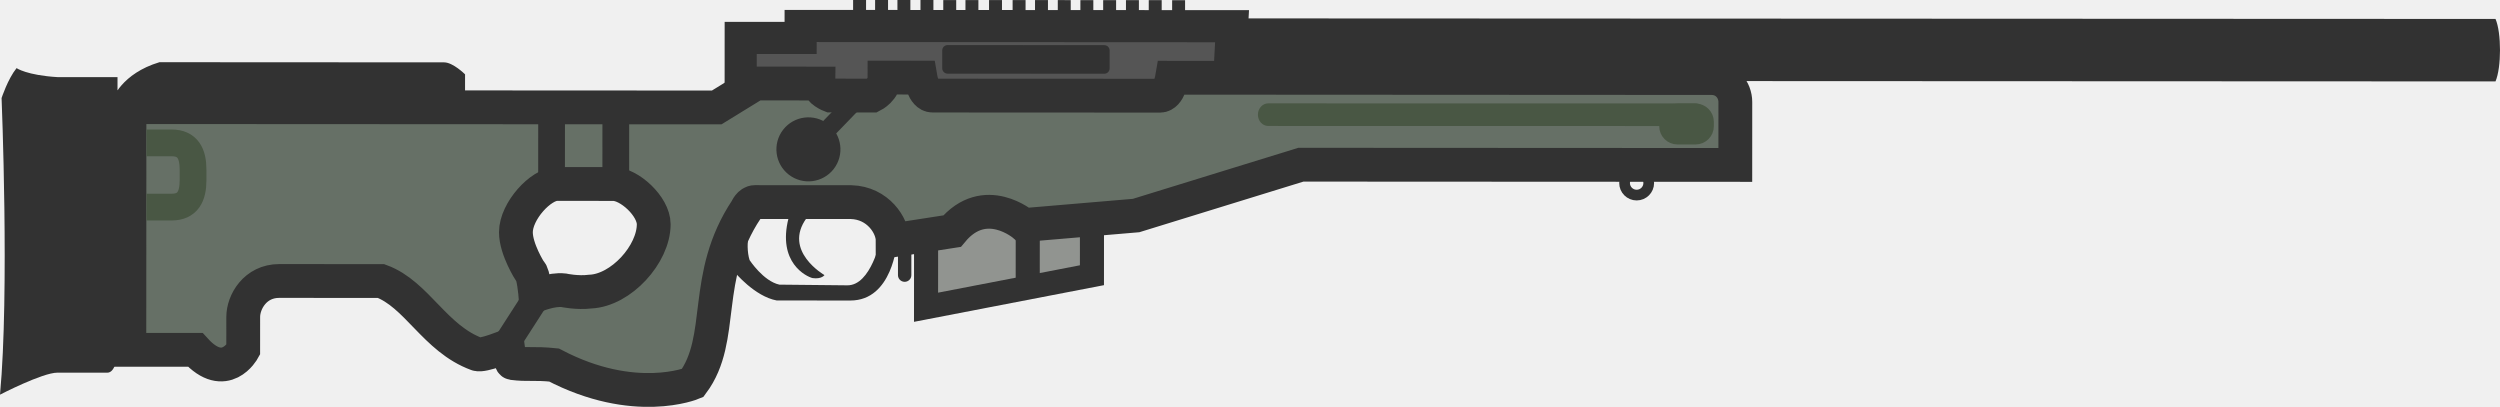
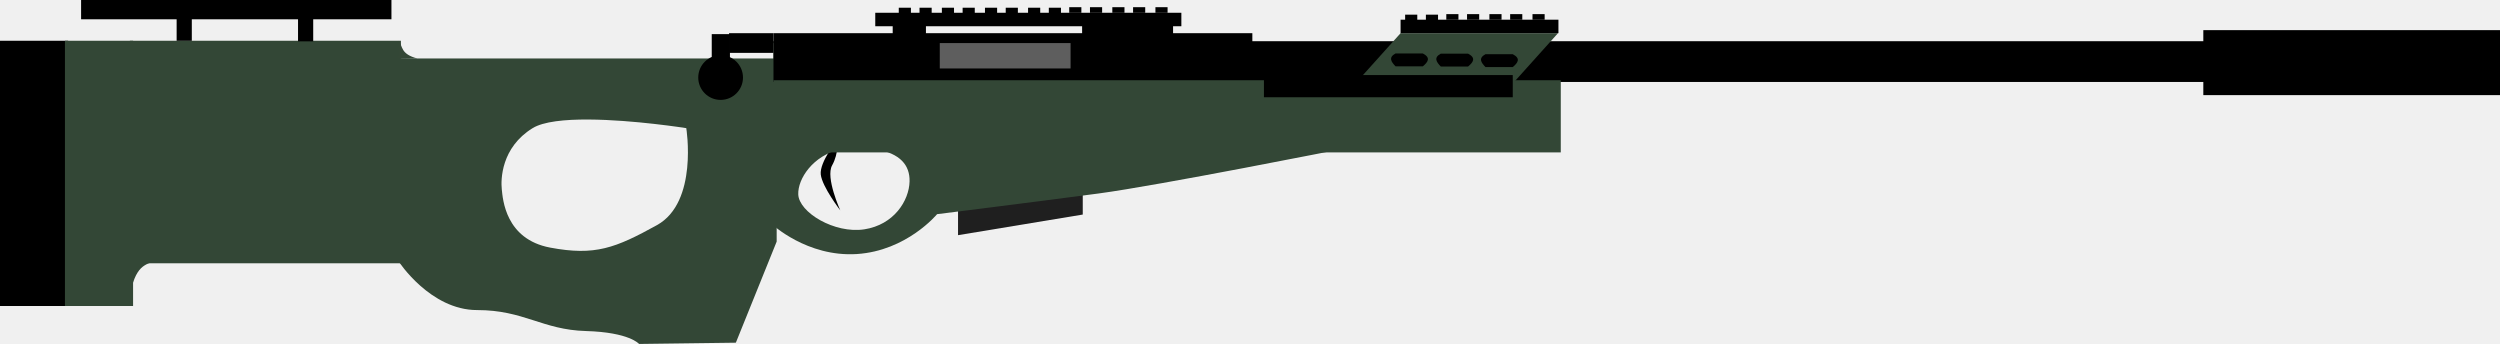
- <svg xmlns="http://www.w3.org/2000/svg" width="50mm" height="8.137mm" viewBox="0 0 50 8.137" version="1.1" id="svg5">
+ <svg xmlns="http://www.w3.org/2000/svg" width="50mm" height="6.879mm" viewBox="0 0 50 6.879" version="1.1" id="svg5">
  <defs id="defs2" />
-   <g id="layer1" transform="matrix(0.2416766,0,0,0.2416766,-3.589932,-28.0759)">
-     <path d="M 96.114,52.239 96.399,46.629 l -38.108,0.113 0.003,1.058 -5.293,0.016 0.015,5.046" fill="#fff" stroke="#323232" stroke-width="2.836" id="path1" style="fill:#555555;fill-opacity:1" transform="matrix(0.9368672,0.00328666,-0.00328666,0.9368672,26.65328,74.33768)" />
-     <path d="M 69.456,71.549 84.1,68.669 84.084,63.47 77.931,64.084 c -1.43,-1.219 -4.014,-1.056 -5.66,0.496 l -2.834,0.352 z" fill="#fff" stroke="#323232" stroke-width="2.127" id="path2" style="fill:#919490;fill-opacity:1" transform="matrix(0.9368672,0.00328666,-0.00328666,0.9368672,26.65328,74.33768)" />
-     <path d="m 91.12,51.2 c 0,0 -0.26,1.589 -1.054,1.59 L 69.954,52.85 C 69.16,52.853 68.89,51.266 68.89,51.266 l -3.175,0.01 c 0.003,1.058 -1.054,1.59 -1.054,1.59 l -3.705,0.011 c 0,0 -1.06,-0.396 -1.062,-1.055 l -5.557,0.016 -3.434,2.127 -51.87,0.154 0.064,21.436 5.822,-0.018 c 2.655,2.904 4.234,-0.012 4.234,-0.012 L 9.145,72.614 c -0.004,-1.323 1.049,-3.179 3.166,-3.185 l 8.998,-0.027 c 3.179,1.152 4.762,5.082 8.507,6.433 0.506,0.182 2.699,-0.737 2.699,-0.737 0,0 0.197,1.481 0.435,1.511 1.336,0.169 1.895,-0.018 3.662,0.158 7.141,3.709 12.246,1.551 12.246,1.551 2.93,-3.967 0.74,-9.376 4.718,-15.381 0,0 0.255,-0.624 0.728,-0.626 l 8.508,-0.025 c 2.363,0.059 3.669,2.064 3.673,3.364 l 5.246,-0.832 c 2.894,-3.512 6.355,-0.561 6.355,-0.561 l 9.894,-0.874 14.542,-4.542 38.373,-0.114 -0.017,-5.557 c -0.003,-1.058 -0.8,-2.115 -2.123,-2.11 z m -49.342,9.56 c 1.418,-0.02 3.593,1.957 3.598,3.543 0.008,2.646 -2.865,5.842 -5.582,5.968 -1.155,0.15 -2.364,-0.111 -2.364,-0.111 -1.064,-0.115 -2.48,0.491 -2.48,0.491 0,0 -0.173,-2.002 -0.479,-2.137 0,0 -1.263,-1.949 -1.266,-3.465 -0.005,-1.869 2.189,-4.27 3.607,-4.275 z" fill="#fff" stroke="#323232" stroke-width="2.986" id="path3" style="fill:#667066;fill-opacity:1" transform="matrix(0.9368672,0.00328666,-0.00328666,0.9368672,26.65328,74.33768)" />
-     <path d="m 0.565,62.945 2.222,-0.009 c 1.418,-0.004 1.888,-0.95 1.884,-2.368 L 4.668,59.622 C 4.664,58.204 4.188,57.26 2.771,57.265 l -2.223,0.008" fill="none" stroke="#7e7e7e" stroke-width="2.363" id="path4" style="fill:none;fill-opacity:1;stroke:#495744;stroke-opacity:1" transform="matrix(0.9368672,0.00328666,-0.00328666,0.9368672,26.65328,74.33768)" />
-     <circle transform="matrix(0.7397735,0.5748619,-0.5748619,0.7397735,26.65328,74.33768)" cx="81.935" cy="9.587" r="2.828" fill="#323232" id="circle4" />
-     <path d="m 63.07,52.077 0.004,1.323 -3.693,3.848" fill="none" stroke="#323232" stroke-width="1.588" id="path5" transform="matrix(0.9368672,0.00328666,-0.00328666,0.9368672,26.65328,74.33768)" />
-     <path d="m 62.772,70.978 -6.508,0.019 c -1.957,-0.353 -3.73,-2.499 -3.73,-2.499 0,0 -0.474,-4 1.407,-4.768 0,0 -0.531,2.334 -0.087,3.705 0,0 1.22,1.86 2.638,2.162 l 5.986,0.04 c 2.128,0.036 2.943,-4.103 2.943,-4.103 l 1.437,0.351 c 0,0 -0.358,5.082 -4.086,5.093 z M 57.283,63.72 c -0.993,3.948 1.603,5.154 2.133,5.287 0.814,0.114 1.058,-0.268 1.058,-0.268 0,0 -3.712,-2.106 -1.603,-5.023 z M 1.668,50.141 26.808,50.067 c 0.795,-0.002 1.857,1.053 1.857,1.053 l 0.006,2.234 -31.125,0.077 c 0,0 0.75,-2.265 4.122,-3.29 z m 63.194,-5.715 1.143,-0.004 0.005,1.719 -1.144,0.003 z m 1.972,-0.006 1.143,-0.004 0.005,1.718 -1.143,0.003 z m 2.036,-0.007 1.142,-0.003 0.005,1.718 -1.142,0.004 z m 2.013,-0.005 1.143,-0.004 0.005,1.719 -1.143,0.002 z m 1.96,-0.006 1.143,-0.004 0.005,1.719 -1.143,0.003 z m 2.082,-0.007 1.144,-0.003 0.005,1.718 -1.143,0.003 z m 2.083,-0.006 1.144,-0.003 0.005,1.718 -1.144,0.003 z m 1.979,-0.006 1.143,-0.003 0.005,1.718 -1.143,0.004 z m 2.011,-0.006 1.144,-0.003 0.005,1.718 -1.144,0.003 z m 1.997,-0.005 1.143,-0.003 0.005,1.717 -1.144,0.003 z m 2.012,-0.006 1.143,-0.003 0.005,1.718 -1.144,0.003 z m 2.013,-0.006 1.143,-0.004 0.005,1.719 -1.143,0.003 z m 2.013,-0.006 1.143,-0.003 0.005,1.718 -1.144,0.003 z m 2.066,-0.006 1.143,-0.004 0.005,1.719 -1.143,0.003 z m -28.18,0.084 1.144,-0.004 0.005,1.719 -1.144,0.003 z" fill="#323232" id="path6" transform="matrix(0.9368672,0.00328666,-0.00328666,0.9368672,26.65328,74.33768)" />
-     <circle transform="matrix(0.9368728,5.0690992e-4,-5.0690992e-4,0.9368728,26.65328,74.33768)" cx="132.007" cy="60.747" r="1.067" fill="none" stroke="#323232" stroke-width="0.945" stroke-linecap="round" id="circle6" />
-     <path d="M 96.397,45.939 208,45.597 c 0.533,1.224 0.542,4.29 0.016,5.518 L 96.413,51.457 Z" fill="#323232" id="path7" transform="matrix(0.9368672,0.00328666,-0.00328666,0.9368672,26.65328,74.33768)" />
-     <path d="M 78.43,69.33 78.416,64.603" fill="none" stroke="#323232" stroke-width="2.127" id="path8" transform="matrix(0.9368672,0.00328666,-0.00328666,0.9368672,26.65328,74.33768)" />
-     <path d="m 35.892,69.455 -4.234,6.63" fill="none" stroke="#323232" stroke-width="2.363" id="path9" transform="matrix(0.9368672,0.00328666,-0.00328666,0.9368672,26.65328,74.33768)" />
-     <rect transform="matrix(0.9368728,5.0690992e-4,-5.0690992e-4,0.9368728,26.65328,74.33768)" width="3.171" height="1.96" x="134.824" y="54.552" ry="0.784" rx="0.784" fill="none" stroke="#7e7e7e" stroke-width="1.654" stroke-linecap="round" id="rect9" style="fill:#495744;fill-opacity:1;stroke:#495744;stroke-opacity:1" />
-     <path d="m 41.994,55.087 0.018,6.145 m -5.69,-6.128 0.018,6.144" fill="none" stroke="#323232" stroke-width="2.363" id="path10" transform="matrix(0.9368672,0.00328666,-0.00328666,0.9368672,26.65328,74.33768)" />
-     <rect width="39.584" height="1.997" x="98.643" y="53.763" rx="0.91" ry="1.124" transform="matrix(0.9368729,1.7987786e-4,-0.00212571,0.9368726,26.65328,74.33768)" fill="#7e7e7e" id="rect10" style="fill:#495744;fill-opacity:1" />
-     <rect transform="matrix(0.9368728,5.0690992e-4,-5.0690992e-4,0.9368728,26.65328,74.33768)" width="14.787" height="2.526" x="70.662" y="48.594" rx="0.473" ry="0.473" fill="#323232" id="rect11" />
-     <path d="m 67.55,66.355 0.007,2.363" fill="none" stroke="#323232" stroke-width="1.182" stroke-linecap="round" id="path11" transform="matrix(0.9368672,0.00328666,-0.00328666,0.9368672,26.65328,74.33768)" />
-     <path d="m -2.033,51.476 0.073,24.546 c 0,0 -0.144,1.559 -0.881,1.561 l -4.407,0.013 c -1.323,0.004 -5.067,1.962 -5.067,1.962 0.812,-9 0.048,-26.2 0.048,-26.2 0,0 0.546,-1.697 1.315,-2.65 0,0 0.899,0.63 3.627,0.783 z" fill="#323232" id="path12" transform="matrix(0.9368672,0.00328666,-0.00328666,0.9368672,26.65328,74.33768)" />
+   <g id="layer1" transform="matrix(0.1927958,0,0,0.1927958,-0.3718477,-21.53705)">
+     <rect style="fill:#000000;fill-opacity:1;stroke-width:0.03;stroke-linecap:square" id="rect880" width="7.069" height="27.516" x="1.929" y="115.937" />
+     <rect style="fill:#334736;fill-opacity:1;stroke-width:0.03;stroke-linecap:square" id="rect880-3" width="7.069" height="27.516" x="8.665" y="115.937" />
+     <rect style="fill:#334736;fill-opacity:1;stroke-width:0.033;stroke-linecap:square" id="rect1011" width="28.117" height="23.084" x="15.401" y="115.937" />
+     <path style="fill:#334736;fill-opacity:1;stroke:none;stroke-width:0.137px;stroke-linecap:butt;stroke-linejoin:miter;stroke-opacity:1" d="m 15.607,141.452 c 0.69,-2.628 1.861,-2.268 2.764,-2.898 l -2.817,0.006 z" id="path1148" />
+     <path style="fill:#344736;fill-opacity:1;stroke:none;stroke-width:0.091px;stroke-linecap:butt;stroke-linejoin:miter;stroke-opacity:1" d="m 45.23,117.777 c -1.749,-0.459 -1.51,-1.239 -1.929,-1.84 l 0.004,1.875 z" id="path1148-6" />
+     <path id="path1775" style="fill:#334736;fill-opacity:1;stroke:none;stroke-width:0.137px;stroke-linecap:butt;stroke-linejoin:miter;stroke-opacity:1" d="m 42.928,117.772 0.357,21.058 c 0,0 3.278,5.048 8.138,5.045 4.86,-0.003 6.761,2.047 11.286,2.175 4.525,0.128 5.515,1.34 5.515,1.34 l 10.04,-0.132 4.234,-10.488 v -18.998 z m 20.062,6.336 c 4.675,0.027 10.131,0.894 10.131,0.894 0,0 1.26,7.683 -3.043,10.061 -4.303,2.378 -6.422,3.209 -11.076,2.332 -4.654,-0.877 -4.913,-5.041 -5.02,-6.048 -0.107,-1.007 -0.072,-4.332 3.199,-6.345 1.124,-0.692 3.359,-0.909 5.808,-0.894 z" />
+     <rect style="fill:#334736;fill-opacity:1;stroke:none;stroke-width:0.04;stroke-linecap:square" id="rect3017" width="49.638" height="5.833" x="82.167" y="115.984" />
+     <path id="rect3017-7" style="stroke-width:0.06;stroke-linecap:square" d="M 82.167,115.984 H 230.894 v 4.227 H 82.167 Z" />
+     <rect style="fill:#000000;fill-opacity:1;stroke:none;stroke-width:0.159;stroke-linecap:square" id="rect3148" width="30.776" height="6.741" x="230.494" y="114.836" />
+     <rect style="fill:#000000;fill-opacity:1;stroke:none;stroke-width:0.054;stroke-linecap:square" id="rect5599" width="1.888" height="3.258" x="75.762" y="115.249" />
+     <circle style="fill:#000000;fill-opacity:1;stroke:none;stroke-width:0.084;stroke-linecap:square" id="path5791" cx="76.683" cy="119.752" r="2.321" />
+     <path style="fill:#000000;fill-opacity:1;stroke:none;stroke-width:0.265px;stroke-linecap:butt;stroke-linejoin:miter;stroke-opacity:1" d="m 88.804,126.172 c 0,0 -1.878,2.36 -1.732,3.638 0.146,1.278 2.026,3.724 2.026,3.724 0,0 -1.556,-3.41 -0.848,-4.671 0.708,-1.261 0.554,-2.691 0.554,-2.691 v 0 0" id="path5940" />
+     <path style="fill:#1f1f1f;fill-opacity:1;stroke:none;stroke-width:0.265px;stroke-linecap:butt;stroke-linejoin:miter;stroke-opacity:1" d="m 101.312,132.747 v 3.358 l 12.938,-2.139 v -2.534 z" id="path6495" />
+     <rect style="fill:#5e5e5e;fill-opacity:1;stroke:none;stroke-width:0.065;stroke-linecap:square" id="rect6864" width="13.568" height="2.794" x="99.418" y="116.018" />
+     <rect style="fill:#000000;fill-opacity:1;stroke:none;stroke-width:0.024;stroke-linecap:square" id="rect6971" width="49.676" height="1.026" x="82.167" y="115.152" />
+     <path id="path4488" style="fill:#334736;fill-opacity:1;stroke:none;stroke-width:0.265px;stroke-linecap:butt;stroke-linejoin:miter;stroke-opacity:1" d="m 141.205,127.151 -48.445,0.029 c 2.588,0.441 3.561,1.695 3.524,3.343 -0.045,2.002 -1.62,4.504 -4.699,4.977 -3.079,0.473 -6.786,-1.757 -6.848,-3.635 -0.053,-1.587 1.496,-4.021 4.402,-4.683 l -7.304,0.004 0.134,7.749 c 0,0 3.673,3.463 8.853,3.127 5.18,-0.336 8.316,-4.136 8.316,-4.136 0,0 10.51,-1.315 16.742,-2.144 6.233,-0.829 25.325,-4.632 25.325,-4.632 z" />
+     <rect style="fill:#334736;fill-opacity:1;stroke:none;stroke-width:0.197;stroke-linecap:square" id="rect3603" width="81.671" height="7.487" x="82.167" y="120.032" />
+     <path id="rect3603-2" style="fill:#334736;stroke-width:0.074;stroke-linecap:square" d="m 147.22,115.152 h 16.328 l -4.763,5.301 h -16.328 z" />
+     <rect style="fill:#000000;fill-opacity:1;stroke-width:0.089;stroke-linecap:square" id="rect4163" width="4.607" height="2.042" x="77.559" y="115.152" />
+     <rect style="fill:#000000;fill-opacity:1;stroke-width:0.065;stroke-linecap:square" id="rect4393" width="32.195" height="2.001" x="10.341" y="111.709" />
+     <rect style="fill:#000000;fill-opacity:1;stroke-width:0.066;stroke-linecap:square" id="rect4397" width="1.574" height="2.378" x="32.846" y="113.621" />
+     <rect style="fill:#000000;fill-opacity:1;stroke-width:0.066;stroke-linecap:square" id="rect4397-3" width="1.574" height="2.378" x="20.252" y="113.564" />
+     <rect style="fill:#000000;fill-opacity:1;stroke-width:0.092;stroke-linecap:square" id="rect5300" width="3.448" height="1.746" x="94.534" y="114.385" />
+     <rect style="fill:#000000;fill-opacity:1;stroke-width:0.052;stroke-linecap:square" id="rect5404" width="31.753" height="1.399" x="92.726" y="113.033" />
+     <rect style="fill:#000000;fill-opacity:1;stroke-width:0.065;stroke-linecap:square" id="rect5819" width="9.435" height="2.236" x="114.184" y="113.885" />
+     <rect style="fill:#000000;fill-opacity:1;stroke-width:0.046;stroke-linecap:square" id="rect6081" width="1.26" height="0.584" x="95.164" y="112.51" />
+     <rect style="fill:#000000;fill-opacity:1;stroke-width:0.046;stroke-linecap:square" id="rect6081-6" width="1.26" height="0.584" x="97.317" y="112.51" />
+     <rect style="fill:#000000;fill-opacity:1;stroke-width:0.046;stroke-linecap:square" id="rect6081-7" width="1.26" height="0.584" x="99.635" y="112.51" />
+     <rect style="fill:#000000;fill-opacity:1;stroke-width:0.046;stroke-linecap:square" id="rect6081-6-5" width="1.26" height="0.584" x="101.788" y="112.51" />
+     <rect style="fill:#000000;fill-opacity:1;stroke-width:0.046;stroke-linecap:square" id="rect6081-3" width="1.26" height="0.584" x="104.106" y="112.51" />
+     <rect style="fill:#000000;fill-opacity:1;stroke-width:0.046;stroke-linecap:square" id="rect6081-6-56" width="1.26" height="0.584" x="106.259" y="112.51" />
+     <rect style="fill:#000000;fill-opacity:1;stroke-width:0.046;stroke-linecap:square" id="rect6081-7-2" width="1.26" height="0.584" x="108.577" y="112.51" />
+     <rect style="fill:#000000;fill-opacity:1;stroke-width:0.046;stroke-linecap:square" id="rect6081-6-5-9" width="1.26" height="0.584" x="110.73" y="112.51" />
+     <rect style="fill:#000000;fill-opacity:1;stroke-width:0.046;stroke-linecap:square" id="rect6081-7-1" width="1.26" height="0.584" x="112.847" y="112.455" />
+     <rect style="fill:#000000;fill-opacity:1;stroke-width:0.046;stroke-linecap:square" id="rect6081-6-5-2" width="1.26" height="0.584" x="114.999" y="112.455" />
+     <rect style="fill:#000000;fill-opacity:1;stroke-width:0.046;stroke-linecap:square" id="rect6081-3-7" width="1.26" height="0.584" x="117.318" y="112.455" />
+     <rect style="fill:#000000;fill-opacity:1;stroke-width:0.046;stroke-linecap:square" id="rect6081-6-56-0" width="1.26" height="0.584" x="119.47" y="112.455" />
+     <rect style="fill:#000000;fill-opacity:1;stroke-width:0.046;stroke-linecap:square" id="rect6081-7-2-9" width="1.26" height="0.584" x="121.789" y="112.455" />
+     <rect style="fill:#000000;fill-opacity:1;stroke-width:0.037;stroke-linecap:square" id="rect5404-6" width="16.376" height="1.399" x="147.22" y="113.752" />
+     <rect style="fill:#000000;fill-opacity:1;stroke-width:0.046;stroke-linecap:square" id="rect6081-7-2-92" width="1.26" height="0.584" x="147.693" y="113.23" />
+     <rect style="fill:#000000;fill-opacity:1;stroke-width:0.046;stroke-linecap:square" id="rect6081-6-5-9-0" width="1.26" height="0.584" x="149.846" y="113.23" />
+     <rect style="fill:#000000;fill-opacity:1;stroke-width:0.046;stroke-linecap:square" id="rect6081-7-1-2" width="1.26" height="0.584" x="151.963" y="113.175" />
+     <rect style="fill:#000000;fill-opacity:1;stroke-width:0.046;stroke-linecap:square" id="rect6081-6-5-2-3" width="1.26" height="0.584" x="154.115" y="113.175" />
+     <rect style="fill:#000000;fill-opacity:1;stroke-width:0.046;stroke-linecap:square" id="rect6081-3-7-7" width="1.26" height="0.584" x="156.434" y="113.175" />
+     <rect style="fill:#000000;fill-opacity:1;stroke-width:0.046;stroke-linecap:square" id="rect6081-6-56-0-5" width="1.26" height="0.584" x="158.587" y="113.175" />
+     <rect style="fill:#000000;fill-opacity:1;stroke-width:0.046;stroke-linecap:square" id="rect6081-7-2-9-9" width="1.26" height="0.584" x="160.905" y="113.175" />
+     <path id="rect6834" style="stroke-width:0.065;stroke-linecap:square" d="m 146.697,117.254 h 2.832 c 0.851,0.445 0.535,0.891 0,1.336 h -2.832 c -0.44,-0.459 -0.773,-0.916 0,-1.336 z" />
+     <path id="rect6834-2" style="stroke-width:0.065;stroke-linecap:square" d="m 151.39,117.274 h 2.832 c 0.851,0.445 0.535,0.891 0,1.336 h -2.832 c -0.44,-0.459 -0.773,-0.916 0,-1.336 z" />
+     <path id="rect6834-2-8" style="stroke-width:0.065;stroke-linecap:square" d="m 156.026,117.331 h 2.832 c 0.851,0.445 0.535,0.891 0,1.336 h -2.832 c -0.44,-0.459 -0.773,-0.916 0,-1.336 z" />
+     <rect style="fill:#000000;fill-opacity:1;stroke-width:0.071;stroke-linecap:square" id="rect7145" width="25.812" height="2.302" x="133.045" y="119.496" />
  </g>
</svg>
